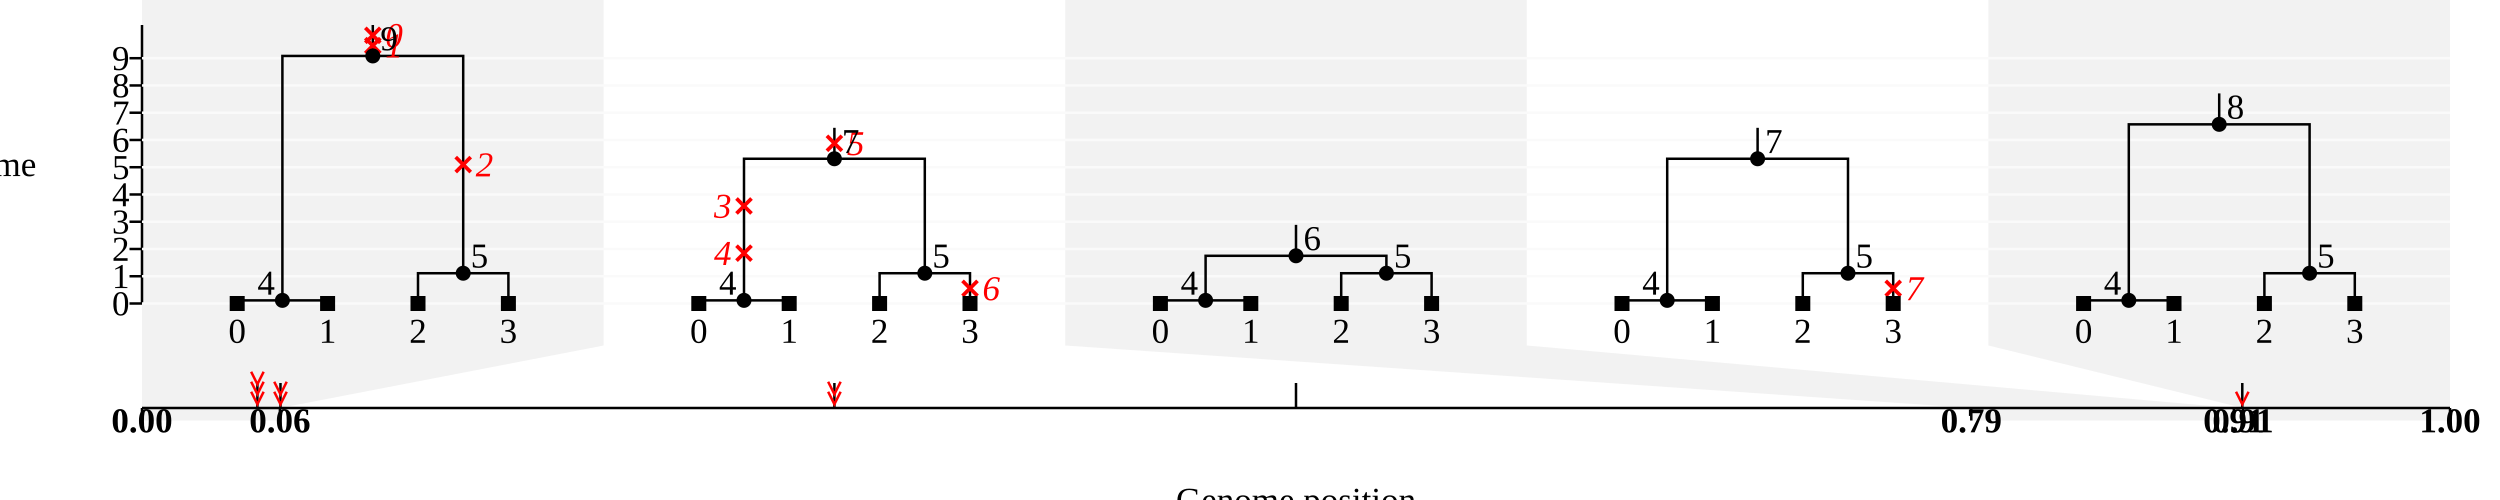
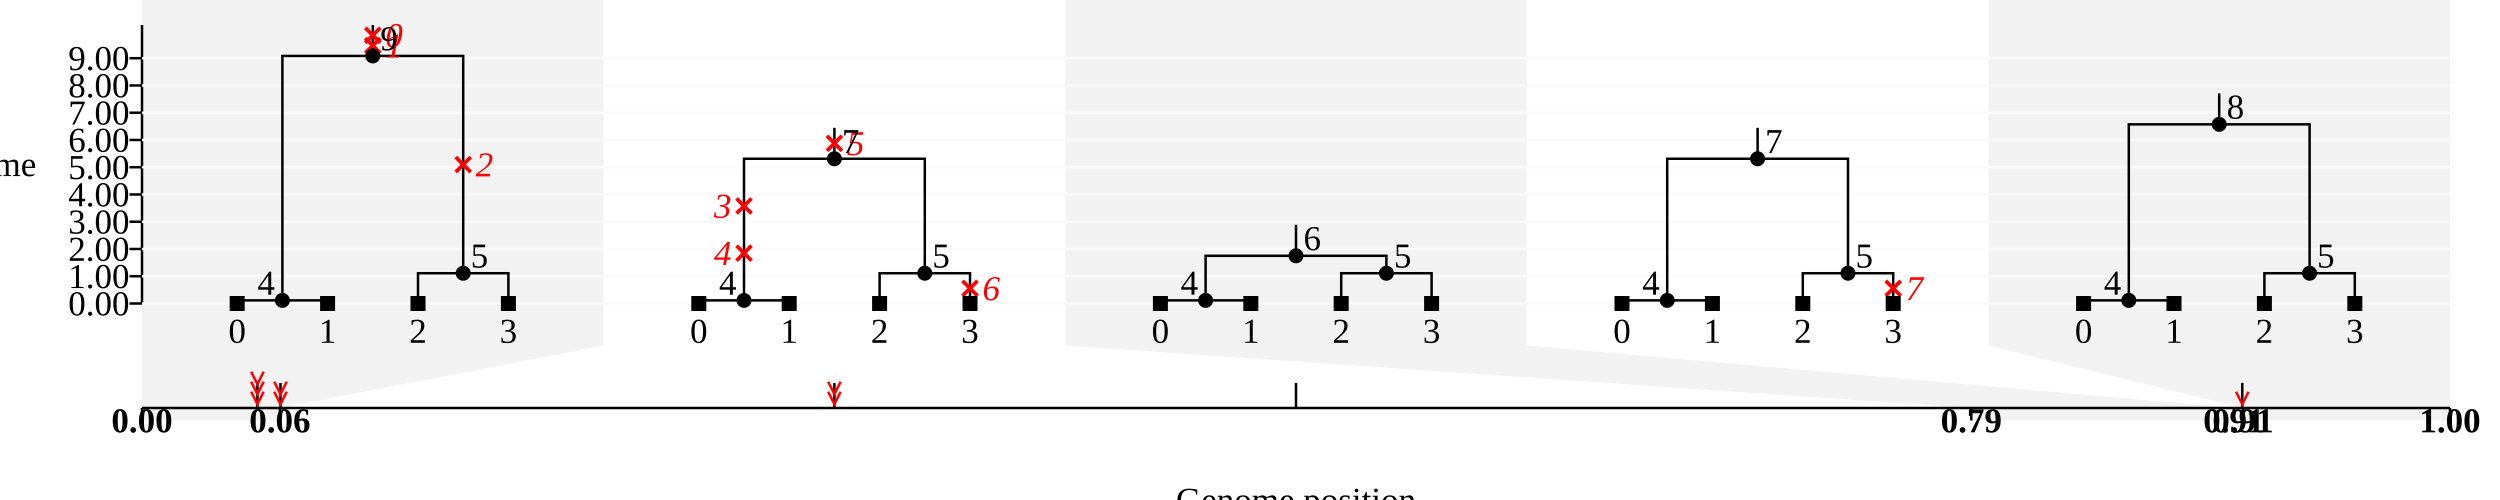
<svg xmlns="http://www.w3.org/2000/svg" baseProfile="full" height="200" version="1.1" width="1000">
  <defs>
    <style type="text/css">.background path {fill: #808080; fill-opacity:0}.background path:nth-child(odd) {fill-opacity:.1}.axes {font-size: 14px}.x-axis .tick .lab {font-weight: bold}.axes, .tree {font-size: 14px; text-anchor:middle}.y-axis line.grid {stroke: #FAFAFA}.y-axis &gt; .lab text {transform: translateX(0.8em) rotate(-90deg)}.x-axis .tick g {transform: translateY(0.9em)}.x-axis &gt; .lab text {transform: translateY(-0.8em)}.axes line, .edge {stroke:black; fill:none}.node &gt; .sym {fill: black; stroke: none}.site &gt; .sym {stroke: black}.mut text {fill: red; font-style: italic}.mut.extra text {fill: hotpink}.mut line {fill: none; stroke: none}.mut .sym {fill: none; stroke: red}.mut.extra .sym {stroke: hotpink}.node .mut .sym {stroke-width: 1.5px}.tree text, .tree-sequence text {dominant-baseline: central}.plotbox .lab.lft {text-anchor: end}.plotbox .lab.rgt {text-anchor: start}</style>
  </defs>
  <g class="tree-sequence">
    <g class="background">
      <path d="M56.8,0 l184.64,0 l0,138.2 l-129.477,25 l0,5 l-55.163,0 l0,-5 l0,-25 l0,-138.2z" />
      <path d="M241.44,0 l184.64,0 l0,138.2 l362.436,25 l0,5 l-676.552,0 l0,-5 l129.477,-25 l0,-138.2z" />
      <path d="M426.08,0 l184.64,0 l0,138.2 l282.817,25 l0,5 l-105.022,0 l0,-5 l-362.436,-25 l0,-138.2z" />
      <path d="M610.72,0 l184.64,0 l0,138.2 l101.824,25 l0,5 l-3.646,0 l0,-5 l-282.817,-25 l0,-138.2z" />
      <path d="M795.36,0 l184.64,0 l0,138.2 l0,25 l0,5 l-82.816,0 l0,-5 l-101.824,-25 l0,-138.2z" />
    </g>
    <g class="axes">
      <g class="x-axis">
        <g class="lab" transform="translate(518.4,200)">
          <text text-anchor="middle">Genome position</text>
        </g>
        <line x1="56.8" x2="980" y1="163.2" y2="163.2" />
        <g class="tick" transform="translate(56.8 163.2)">
          <line x1="0" x2="0" y1="0" y2="5" />
          <g class="lab" transform="translate(0,5)">
            <text>0.00</text>
          </g>
        </g>
        <g class="tick" transform="translate(111.963 163.2)">
          <line x1="0" x2="0" y1="0" y2="5" />
          <g class="lab" transform="translate(0,5)">
            <text>0.06</text>
          </g>
        </g>
        <g class="tick" transform="translate(788.516 163.2)">
          <line x1="0" x2="0" y1="0" y2="5" />
          <g class="lab" transform="translate(0,5)">
            <text>0.79</text>
          </g>
        </g>
        <g class="tick" transform="translate(893.537 163.2)">
          <line x1="0" x2="0" y1="0" y2="5" />
          <g class="lab" transform="translate(0,5)">
            <text>0.91</text>
          </g>
        </g>
        <g class="tick" transform="translate(897.184 163.2)">
          <line x1="0" x2="0" y1="0" y2="5" />
          <g class="lab" transform="translate(0,5)">
            <text>0.91</text>
          </g>
        </g>
        <g class="tick" transform="translate(980 163.2)">
          <line x1="0" x2="0" y1="0" y2="5" />
          <g class="lab" transform="translate(0,5)">
            <text>1.00</text>
          </g>
        </g>
        <g class="site s0" transform="translate(102.96 163.2)">
          <line class="sym" x1="0" x2="0" y1="0" y2="-10" />
          <g class="mut m2">
            <polyline class="sym" points="2.5,-6.5 0,-1.5 -2.5,-6.5" />
          </g>
          <g class="mut m1">
            <polyline class="sym" points="2.5,-10.5 0,-5.5 -2.5,-10.5" />
          </g>
          <g class="mut m0">
            <polyline class="sym" points="2.5,-14.5 0,-9.5 -2.5,-14.5" />
          </g>
        </g>
        <g class="site s1" transform="translate(112.192 163.2)">
          <line class="sym" x1="0" x2="0" y1="0" y2="-10" />
          <g class="mut m4">
            <polyline class="sym" points="2.5,-6.5 0,-1.5 -2.5,-6.5" />
          </g>
          <g class="mut m3">
            <polyline class="sym" points="2.5,-10.5 0,-5.5 -2.5,-10.5" />
          </g>
        </g>
        <g class="site s2" transform="translate(333.76 163.2)">
          <line class="sym" x1="0" x2="0" y1="0" y2="-10" />
          <g class="mut m6">
            <polyline class="sym" points="2.5,-6.5 0,-1.5 -2.5,-6.5" />
          </g>
          <g class="mut m5">
            <polyline class="sym" points="2.5,-10.5 0,-5.5 -2.5,-10.5" />
          </g>
        </g>
        <g class="site s3" transform="translate(518.4 163.2)">
          <line class="sym" x1="0" x2="0" y1="0" y2="-10" />
        </g>
        <g class="site s4" transform="translate(896.912 163.2)">
          <line class="sym" x1="0" x2="0" y1="0" y2="-10" />
          <g class="mut m7">
            <polyline class="sym" points="2.5,-6.5 0,-1.5 -2.5,-6.5" />
          </g>
        </g>
      </g>
      <g class="y-axis">
        <g class="lab" transform="translate(0,65.7)">
          <text text-anchor="middle">Time</text>
        </g>
        <line x1="56.8" x2="56.8" y1="121.4" y2="10" />
        <g class="tick" transform="translate(56.8 121.4)">
          <line class="grid" x1="0" x2="923.2" y1="0" y2="0" />
          <line x1="0" x2="-5" y1="0" y2="0" />
          <g class="lab" transform="translate(-5,0)">
-             <text text-anchor="end">0</text>
+             <text text-anchor="end">0.00</text>
          </g>
        </g>
        <g class="tick" transform="translate(56.8 110.498)">
          <line class="grid" x1="0" x2="923.2" y1="0" y2="0" />
          <line x1="0" x2="-5" y1="0" y2="0" />
          <g class="lab" transform="translate(-5,0)">
-             <text text-anchor="end">1</text>
+             <text text-anchor="end">1.00</text>
          </g>
        </g>
        <g class="tick" transform="translate(56.8 99.5963)">
          <line class="grid" x1="0" x2="923.2" y1="0" y2="0" />
          <line x1="0" x2="-5" y1="0" y2="0" />
          <g class="lab" transform="translate(-5,0)">
-             <text text-anchor="end">2</text>
+             <text text-anchor="end">2.00</text>
          </g>
        </g>
        <g class="tick" transform="translate(56.8 88.6945)">
          <line class="grid" x1="0" x2="923.2" y1="0" y2="0" />
          <line x1="0" x2="-5" y1="0" y2="0" />
          <g class="lab" transform="translate(-5,0)">
-             <text text-anchor="end">3</text>
+             <text text-anchor="end">3.00</text>
          </g>
        </g>
        <g class="tick" transform="translate(56.8 77.7927)">
          <line class="grid" x1="0" x2="923.2" y1="0" y2="0" />
          <line x1="0" x2="-5" y1="0" y2="0" />
          <g class="lab" transform="translate(-5,0)">
-             <text text-anchor="end">4</text>
+             <text text-anchor="end">4.00</text>
          </g>
        </g>
        <g class="tick" transform="translate(56.8 66.8909)">
          <line class="grid" x1="0" x2="923.2" y1="0" y2="0" />
          <line x1="0" x2="-5" y1="0" y2="0" />
          <g class="lab" transform="translate(-5,0)">
-             <text text-anchor="end">5</text>
+             <text text-anchor="end">5.00</text>
          </g>
        </g>
        <g class="tick" transform="translate(56.8 55.989)">
          <line class="grid" x1="0" x2="923.2" y1="0" y2="0" />
          <line x1="0" x2="-5" y1="0" y2="0" />
          <g class="lab" transform="translate(-5,0)">
-             <text text-anchor="end">6</text>
+             <text text-anchor="end">6.00</text>
          </g>
        </g>
        <g class="tick" transform="translate(56.8 45.0872)">
          <line class="grid" x1="0" x2="923.2" y1="0" y2="0" />
          <line x1="0" x2="-5" y1="0" y2="0" />
          <g class="lab" transform="translate(-5,0)">
-             <text text-anchor="end">7</text>
+             <text text-anchor="end">7.00</text>
          </g>
        </g>
        <g class="tick" transform="translate(56.8 34.1854)">
          <line class="grid" x1="0" x2="923.2" y1="0" y2="0" />
          <line x1="0" x2="-5" y1="0" y2="0" />
          <g class="lab" transform="translate(-5,0)">
-             <text text-anchor="end">8</text>
+             <text text-anchor="end">8.00</text>
          </g>
        </g>
        <g class="tick" transform="translate(56.8 23.2835)">
          <line class="grid" x1="0" x2="923.2" y1="0" y2="0" />
          <line x1="0" x2="-5" y1="0" y2="0" />
          <g class="lab" transform="translate(-5,0)">
-             <text text-anchor="end">9</text>
+             <text text-anchor="end">9.00</text>
          </g>
        </g>
      </g>
    </g>
    <g class="plotbox trees">
      <g class="tree t0" transform="translate(56.8 0)">
        <g class="plotbox">
          <g class="m0 m1 node n9 p0 root s0" transform="translate(92.32 22.3778)">
            <g class="a9 node n4 p0" transform="translate(-36.16 97.7739)">
              <g class="a4 leaf node n0 p0 sample" transform="translate(-18.08 1.24828)">
                <path class="edge" d="M 0 0 V -1.248 H 18.08" />
                <rect class="sym" height="6" width="6" x="-3" y="-3" />
                <text class="lab" transform="translate(0 11)">0</text>
              </g>
              <g class="a4 leaf node n1 p0 sample" transform="translate(18.08 1.24828)">
                <path class="edge" d="M 0 0 V -1.248 H -18.08" />
                <rect class="sym" height="6" width="6" x="-3" y="-3" />
                <text class="lab" transform="translate(0 11)">1</text>
              </g>
              <path class="edge" d="M 0 0 V -97.774 H 36.16" />
              <circle class="sym" cx="0" cy="0" r="3" />
              <text class="lab lft" transform="translate(-3 -7.0)">4</text>
            </g>
            <g class="a9 m2 node n5 p0 s0" transform="translate(36.16 86.9138)">
              <g class="a5 leaf node n2 p0 sample" transform="translate(-18.08 12.1084)">
                <path class="edge" d="M 0 0 V -12.108 H 18.08" />
                <rect class="sym" height="6" width="6" x="-3" y="-3" />
                <text class="lab" transform="translate(0 11)">2</text>
              </g>
              <g class="a5 leaf node n3 p0 sample" transform="translate(18.08 12.1084)">
                <path class="edge" d="M 0 0 V -12.108 H -18.08" />
                <rect class="sym" height="6" width="6" x="-3" y="-3" />
                <text class="lab" transform="translate(0 11)">3</text>
              </g>
              <path class="edge" d="M 0 0 V -86.914 H -36.16" />
              <g class="mut m2 s0 unknown_time" transform="translate(0 -43.4569)">
                <line x1="0" x2="0" y1="0" y2="43.457" />
                <path class="sym" d="M -3,-3 l 6,6 M -3,3 l 6,-6" />
                <text class="lab rgt" transform="translate(5 0)">2</text>
              </g>
              <circle class="sym" cx="0" cy="0" r="3" />
              <text class="lab rgt" transform="translate(3 -7.0)">5</text>
            </g>
            <path class="edge" d="M 0 0 V -12.378 H 0" />
            <g class="mut m0 s0 unknown_time" transform="translate(0 -8.25185)">
              <line x1="0" x2="0" y1="0" y2="8.252" />
              <path class="sym" d="M -3,-3 l 6,6 M -3,3 l 6,-6" />
              <text class="lab rgt" transform="translate(5 0)">0</text>
            </g>
            <g class="mut m1 s0 unknown_time" transform="translate(0 -4.12593)">
              <line x1="0" x2="0" y1="0" y2="4.126" />
              <path class="sym" d="M -3,-3 l 6,6 M -3,3 l 6,-6" />
              <text class="lab rgt" transform="translate(5 0)">1</text>
            </g>
            <circle class="sym" cx="0" cy="0" r="3" />
            <text class="lab rgt" transform="translate(3 -7.0)">9</text>
          </g>
        </g>
      </g>
      <g class="tree t1" transform="translate(241.44 0)">
        <g class="plotbox">
          <g class="m5 node n7 p0 root s2" transform="translate(92.32 63.504)">
            <g class="a7 m3 m4 node n4 p0 s1" transform="translate(-36.16 56.6478)">
              <g class="a4 leaf node n0 p0 sample" transform="translate(-18.08 1.24828)">
                <path class="edge" d="M 0 0 V -1.248 H 18.08" />
                <rect class="sym" height="6" width="6" x="-3" y="-3" />
                <text class="lab" transform="translate(0 11)">0</text>
              </g>
              <g class="a4 leaf node n1 p0 sample" transform="translate(18.08 1.24828)">
                <path class="edge" d="M 0 0 V -1.248 H -18.08" />
                <rect class="sym" height="6" width="6" x="-3" y="-3" />
                <text class="lab" transform="translate(0 11)">1</text>
              </g>
              <path class="edge" d="M 0 0 V -56.648 H 36.16" />
              <g class="mut m3 s1 unknown_time" transform="translate(0 -37.7652)">
                <line x1="0" x2="0" y1="0" y2="37.765" />
                <path class="sym" d="M -3,-3 l 6,6 M -3,3 l 6,-6" />
                <text class="lab lft" transform="translate(-5 0)">3</text>
              </g>
              <g class="mut m4 s1 unknown_time" transform="translate(0 -18.8826)">
                <line x1="0" x2="0" y1="0" y2="18.883" />
                <path class="sym" d="M -3,-3 l 6,6 M -3,3 l 6,-6" />
                <text class="lab lft" transform="translate(-5 0)">4</text>
              </g>
              <circle class="sym" cx="0" cy="0" r="3" />
              <text class="lab lft" transform="translate(-3 -7.0)">4</text>
            </g>
            <g class="a7 node n5 p0" transform="translate(36.16 45.7876)">
              <g class="a5 leaf node n2 p0 sample" transform="translate(-18.08 12.1084)">
                <path class="edge" d="M 0 0 V -12.108 H 18.08" />
                <rect class="sym" height="6" width="6" x="-3" y="-3" />
                <text class="lab" transform="translate(0 11)">2</text>
              </g>
              <g class="a5 leaf m6 node n3 p0 s2 sample" transform="translate(18.08 12.1084)">
                <path class="edge" d="M 0 0 V -12.108 H -18.08" />
                <g class="mut m6 s2 unknown_time" transform="translate(0 -6.05422)">
                  <line x1="0" x2="0" y1="0" y2="6.054" />
                  <path class="sym" d="M -3,-3 l 6,6 M -3,3 l 6,-6" />
                  <text class="lab rgt" transform="translate(5 0)">6</text>
                </g>
                <rect class="sym" height="6" width="6" x="-3" y="-3" />
                <text class="lab" transform="translate(0 11)">3</text>
              </g>
              <path class="edge" d="M 0 0 V -45.788 H -36.16" />
              <circle class="sym" cx="0" cy="0" r="3" />
              <text class="lab rgt" transform="translate(3 -7.0)">5</text>
            </g>
            <path class="edge" d="M 0 0 V -12.378 H 0" />
            <g class="mut m5 s2 unknown_time" transform="translate(0 -6.18889)">
              <line x1="0" x2="0" y1="0" y2="6.189" />
              <path class="sym" d="M -3,-3 l 6,6 M -3,3 l 6,-6" />
              <text class="lab rgt" transform="translate(5 0)">5</text>
            </g>
            <circle class="sym" cx="0" cy="0" r="3" />
            <text class="lab rgt" transform="translate(3 -7.0)">7</text>
          </g>
        </g>
      </g>
      <g class="tree t2" transform="translate(426.08 0)">
        <g class="plotbox">
          <g class="node n6 p0 root" transform="translate(92.32 102.321)">
            <g class="a6 node n4 p0" transform="translate(-36.16 17.8305)">
              <g class="a4 leaf node n0 p0 sample" transform="translate(-18.08 1.24828)">
                <path class="edge" d="M 0 0 V -1.248 H 18.08" />
                <rect class="sym" height="6" width="6" x="-3" y="-3" />
                <text class="lab" transform="translate(0 11)">0</text>
              </g>
              <g class="a4 leaf node n1 p0 sample" transform="translate(18.08 1.24828)">
                <path class="edge" d="M 0 0 V -1.248 H -18.08" />
                <rect class="sym" height="6" width="6" x="-3" y="-3" />
                <text class="lab" transform="translate(0 11)">1</text>
              </g>
              <path class="edge" d="M 0 0 V -17.831 H 36.16" />
              <circle class="sym" cx="0" cy="0" r="3" />
              <text class="lab lft" transform="translate(-3 -7.0)">4</text>
            </g>
            <g class="a6 node n5 p0" transform="translate(36.16 6.97033)">
              <g class="a5 leaf node n2 p0 sample" transform="translate(-18.08 12.1084)">
                <path class="edge" d="M 0 0 V -12.108 H 18.08" />
                <rect class="sym" height="6" width="6" x="-3" y="-3" />
                <text class="lab" transform="translate(0 11)">2</text>
              </g>
              <g class="a5 leaf node n3 p0 sample" transform="translate(18.08 12.1084)">
                <path class="edge" d="M 0 0 V -12.108 H -18.08" />
                <rect class="sym" height="6" width="6" x="-3" y="-3" />
                <text class="lab" transform="translate(0 11)">3</text>
              </g>
              <path class="edge" d="M 0 0 V -6.97 H -36.16" />
              <circle class="sym" cx="0" cy="0" r="3" />
              <text class="lab rgt" transform="translate(3 -7.0)">5</text>
            </g>
            <path class="edge" d="M 0 0 V -12.378 H 0" />
            <circle class="sym" cx="0" cy="0" r="3" />
            <text class="lab rgt" transform="translate(3 -7.0)">6</text>
          </g>
        </g>
      </g>
      <g class="tree t3" transform="translate(610.72 0)">
        <g class="plotbox">
          <g class="node n7 p0 root" transform="translate(92.32 63.504)">
            <g class="a7 node n4 p0" transform="translate(-36.16 56.6478)">
              <g class="a4 leaf node n0 p0 sample" transform="translate(-18.08 1.24828)">
                <path class="edge" d="M 0 0 V -1.248 H 18.08" />
                <rect class="sym" height="6" width="6" x="-3" y="-3" />
                <text class="lab" transform="translate(0 11)">0</text>
              </g>
              <g class="a4 leaf node n1 p0 sample" transform="translate(18.08 1.24828)">
                <path class="edge" d="M 0 0 V -1.248 H -18.08" />
                <rect class="sym" height="6" width="6" x="-3" y="-3" />
                <text class="lab" transform="translate(0 11)">1</text>
              </g>
              <path class="edge" d="M 0 0 V -56.648 H 36.16" />
              <circle class="sym" cx="0" cy="0" r="3" />
              <text class="lab lft" transform="translate(-3 -7.0)">4</text>
            </g>
            <g class="a7 node n5 p0" transform="translate(36.16 45.7876)">
              <g class="a5 leaf node n2 p0 sample" transform="translate(-18.08 12.1084)">
                <path class="edge" d="M 0 0 V -12.108 H 18.08" />
                <rect class="sym" height="6" width="6" x="-3" y="-3" />
                <text class="lab" transform="translate(0 11)">2</text>
              </g>
              <g class="a5 leaf m7 node n3 p0 s4 sample" transform="translate(18.08 12.1084)">
                <path class="edge" d="M 0 0 V -12.108 H -18.08" />
                <g class="mut m7 s4 unknown_time" transform="translate(0 -6.05422)">
                  <line x1="0" x2="0" y1="0" y2="6.054" />
                  <path class="sym" d="M -3,-3 l 6,6 M -3,3 l 6,-6" />
                  <text class="lab rgt" transform="translate(5 0)">7</text>
                </g>
                <rect class="sym" height="6" width="6" x="-3" y="-3" />
                <text class="lab" transform="translate(0 11)">3</text>
              </g>
              <path class="edge" d="M 0 0 V -45.788 H -36.16" />
              <circle class="sym" cx="0" cy="0" r="3" />
              <text class="lab rgt" transform="translate(3 -7.0)">5</text>
            </g>
            <path class="edge" d="M 0 0 V -12.378 H 0" />
            <circle class="sym" cx="0" cy="0" r="3" />
            <text class="lab rgt" transform="translate(3 -7.0)">7</text>
          </g>
        </g>
      </g>
      <g class="tree t4" transform="translate(795.36 0)">
        <g class="plotbox">
          <g class="node n8 p0 root" transform="translate(92.32 49.7389)">
            <g class="a8 node n4 p0" transform="translate(-36.16 70.4129)">
              <g class="a4 leaf node n0 p0 sample" transform="translate(-18.08 1.24828)">
                <path class="edge" d="M 0 0 V -1.248 H 18.08" />
                <rect class="sym" height="6" width="6" x="-3" y="-3" />
                <text class="lab" transform="translate(0 11)">0</text>
              </g>
              <g class="a4 leaf node n1 p0 sample" transform="translate(18.08 1.24828)">
                <path class="edge" d="M 0 0 V -1.248 H -18.08" />
                <rect class="sym" height="6" width="6" x="-3" y="-3" />
                <text class="lab" transform="translate(0 11)">1</text>
              </g>
              <path class="edge" d="M 0 0 V -70.413 H 36.16" />
              <circle class="sym" cx="0" cy="0" r="3" />
              <text class="lab lft" transform="translate(-3 -7.0)">4</text>
            </g>
            <g class="a8 node n5 p0" transform="translate(36.16 59.5527)">
              <g class="a5 leaf node n2 p0 sample" transform="translate(-18.08 12.1084)">
                <path class="edge" d="M 0 0 V -12.108 H 18.08" />
                <rect class="sym" height="6" width="6" x="-3" y="-3" />
                <text class="lab" transform="translate(0 11)">2</text>
              </g>
              <g class="a5 leaf node n3 p0 sample" transform="translate(18.08 12.1084)">
                <path class="edge" d="M 0 0 V -12.108 H -18.08" />
                <rect class="sym" height="6" width="6" x="-3" y="-3" />
                <text class="lab" transform="translate(0 11)">3</text>
              </g>
              <path class="edge" d="M 0 0 V -59.553 H -36.16" />
              <circle class="sym" cx="0" cy="0" r="3" />
              <text class="lab rgt" transform="translate(3 -7.0)">5</text>
            </g>
            <path class="edge" d="M 0 0 V -12.378 H 0" />
            <circle class="sym" cx="0" cy="0" r="3" />
            <text class="lab rgt" transform="translate(3 -7.0)">8</text>
          </g>
        </g>
      </g>
    </g>
  </g>
</svg>
